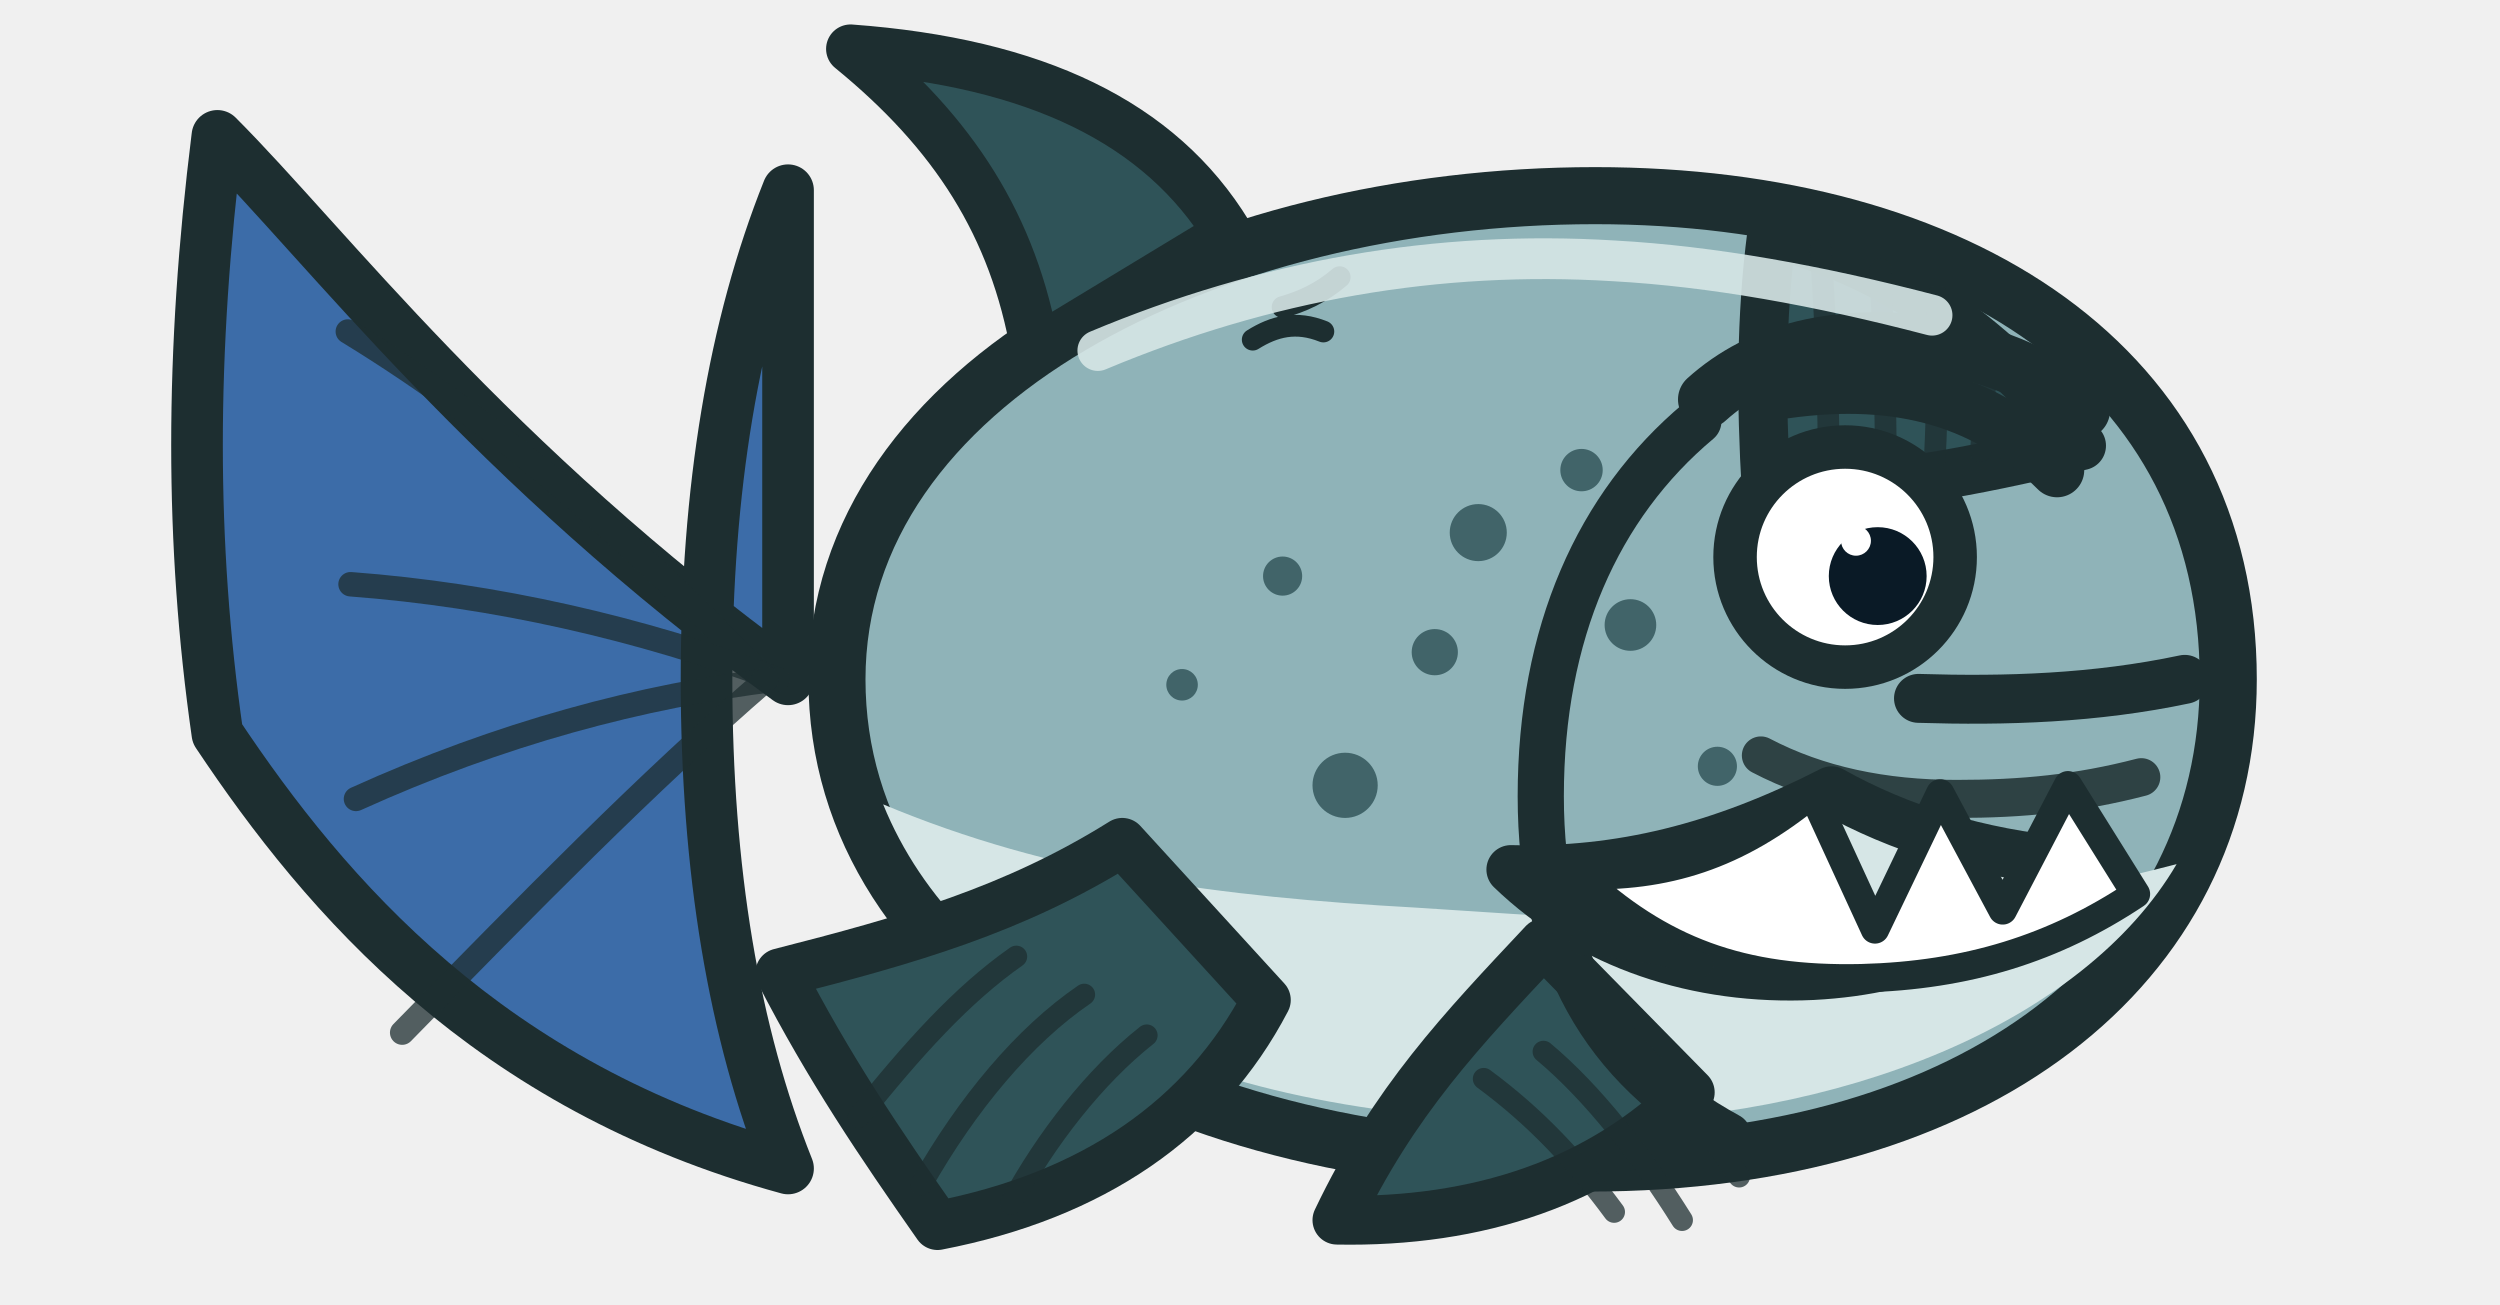
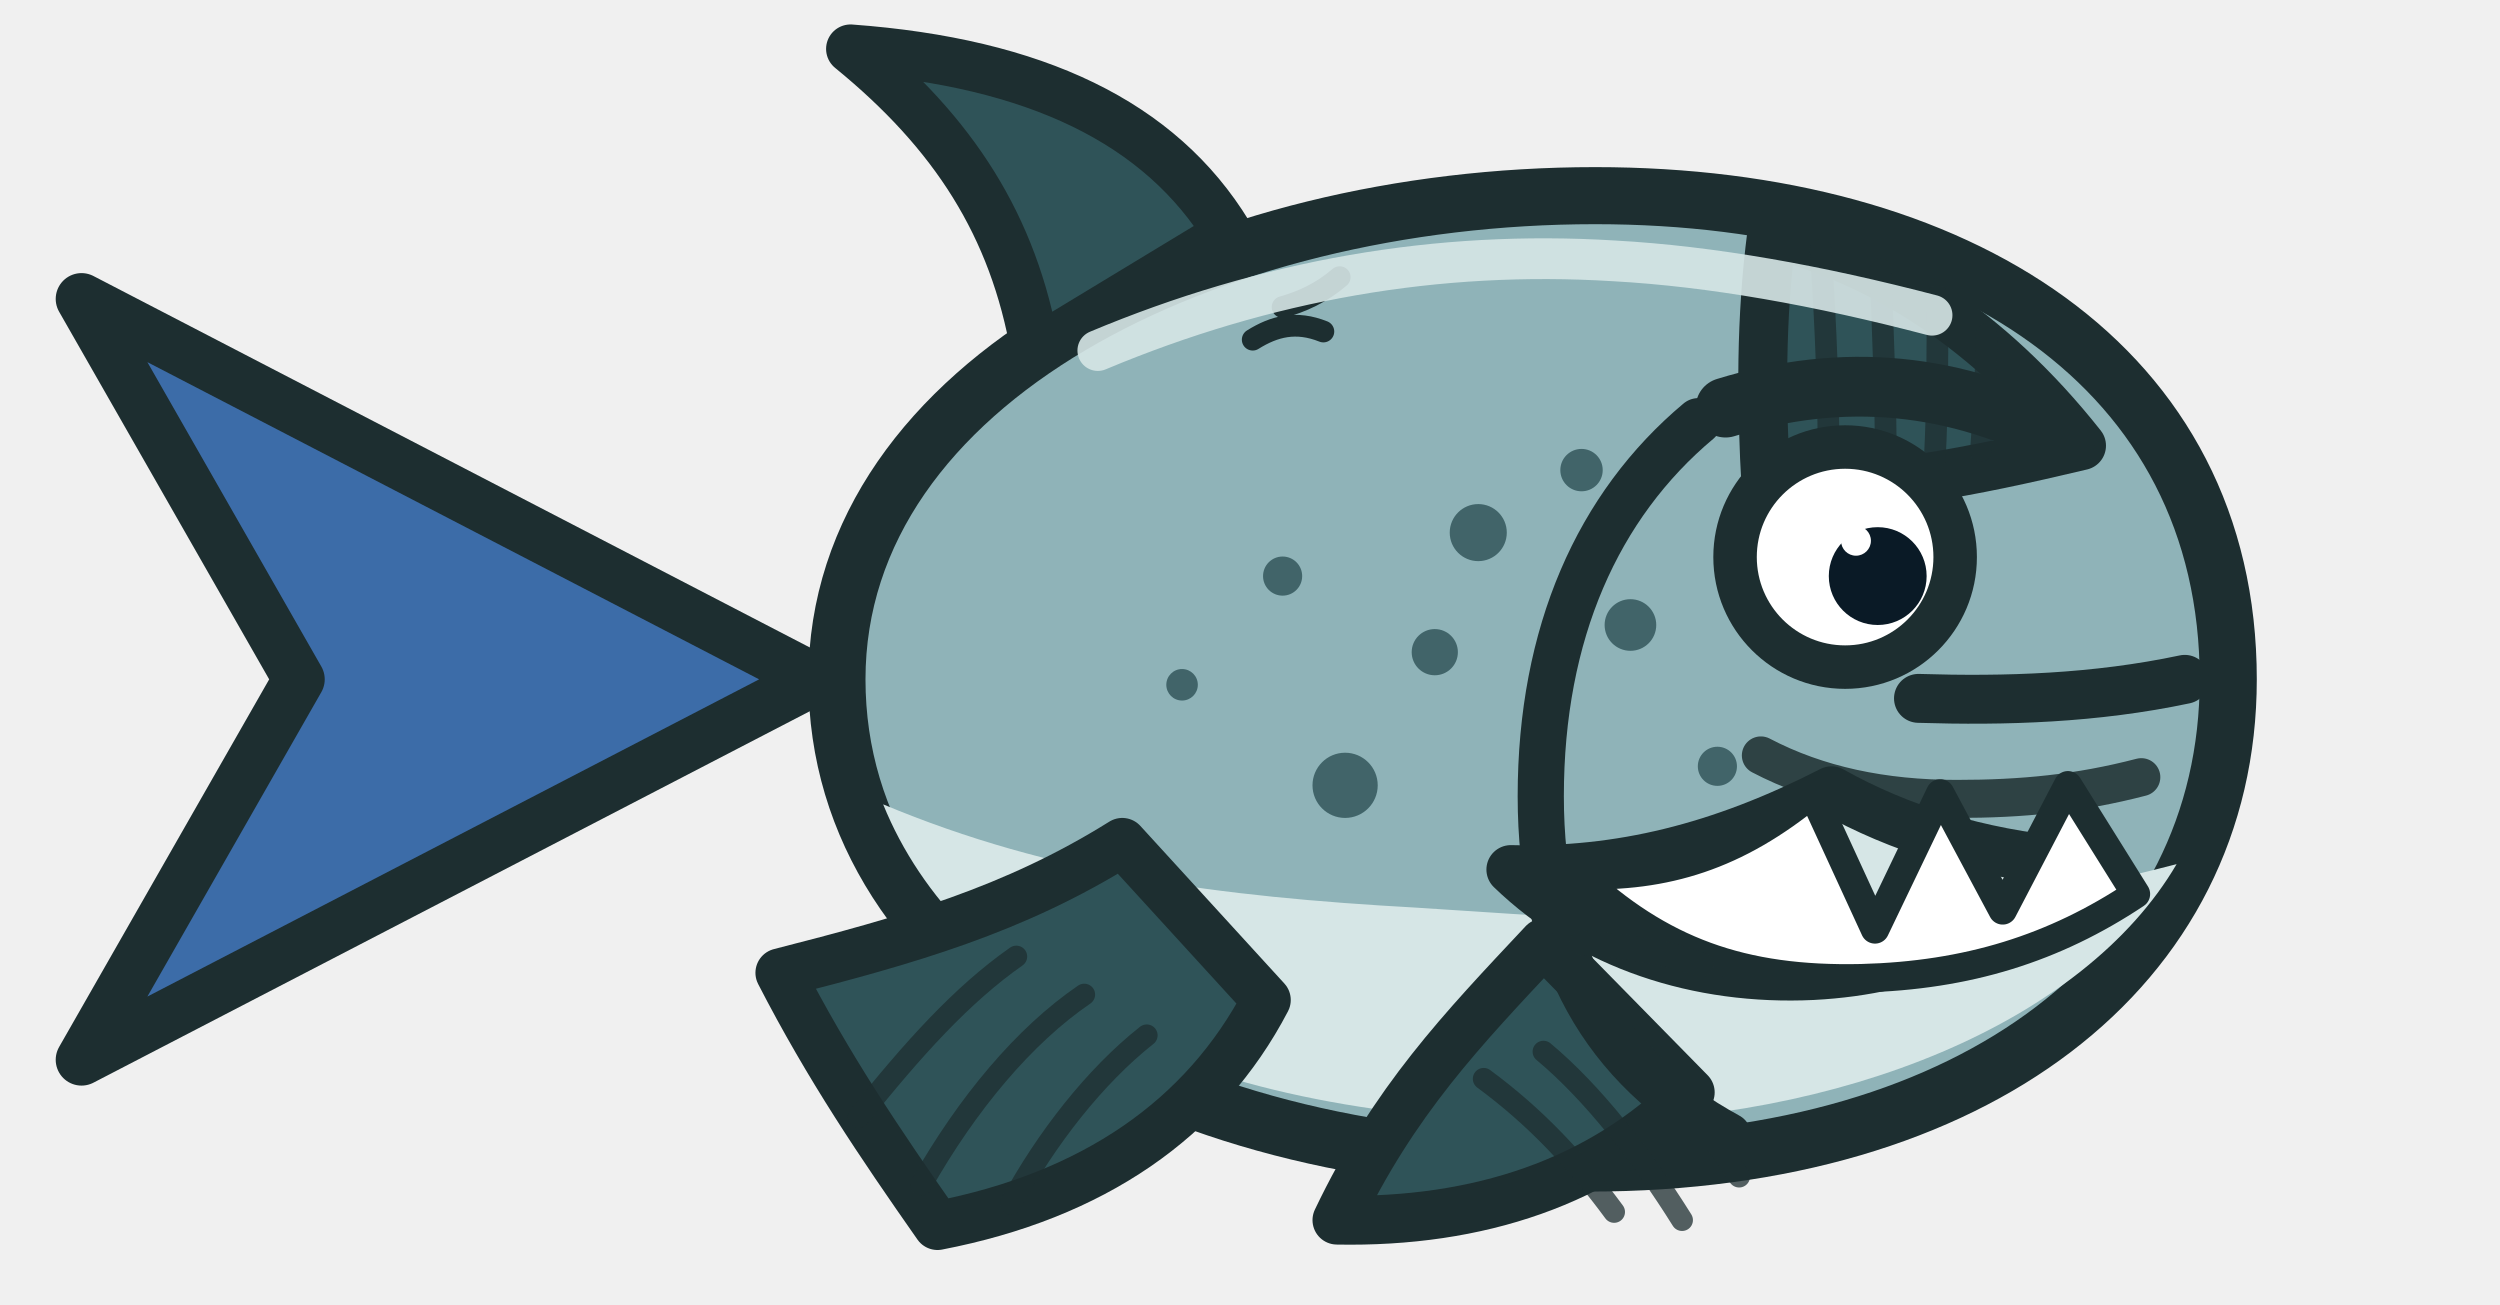
<svg xmlns="http://www.w3.org/2000/svg" viewBox="-14 0 92 48">
  <g transform="translate(0 1)">
    <g class="tw" style="transform-box:view-box;transform-origin:16px 24px">
-       <path d="M15 24C4 16-2 8-6 4c-1 8-1 15 0 22 4 6 10 13 21 16-2-5-3-11-3-18s1-13 3-18z" fill="#3C6CA8" stroke="#1d2e30" stroke-width="1.9" stroke-linejoin="round" />
-       <path d="M14.2 24c-4.6-4.7-9.5-9.2-15.4-12.8" fill="none" stroke="#1d2e30" stroke-width="0.9" stroke-linecap="round" opacity="0.75" />
-       <path d="M14.6 24c-5.1-1.9-10.4-3.1-15.7-3.5" fill="none" stroke="#1d2e30" stroke-width="0.9" stroke-linecap="round" opacity="0.75" />
-       <path d="M14.6 24c-5 .6-10.2 2-15.5 4.4" fill="none" stroke="#1d2e30" stroke-width="0.9" stroke-linecap="round" opacity="0.75" />
-       <path d="M14.2 24c-4.4 3.8-8.8 8.3-13.4 13" fill="none" stroke="#1d2e30" stroke-width="0.9" stroke-linecap="round" opacity="0.75" />
+       <path d="M16 24 L-11 10 L-3 24 L-11 38 Z" fill="#3C6CA8" stroke="#1d2e30" stroke-width="1.9" stroke-linejoin="round" />
    </g>
    <path d="M16.8 24c0-11 13.7-17.8 27.9-17.8 13.4 0 23.3 6.3 23.3 17.8 0 10.6-9.3 17.8-23.5 17.8C29.3 42 16.8 35 16.8 24z" fill="#8FB3B8" stroke="#1d2e30" stroke-width="2.1" stroke-linejoin="round" />
    <path d="M18.5 28.6c2.8 6.9 11.4 11.7 25.4 11.7 9.9 0 18.8-3.7 22.2-9.5-4.6 1.2-8.9 1.9-13.4 2.1-5 .2-9.9-.2-14.6-.5-7.2-.4-13.4-1.2-19.6-3.8z" fill="#D6E6E6" />
    <path d="M31.2 7.6c-2.5-4.1-7.1-6.3-13.9-6.8 3.8 3.1 6 6.5 6.8 11.1z" fill="#2F5358" stroke="#1d2e30" stroke-width="1.8" stroke-linejoin="round" />
    <path d="M32.6 35.8c-2.3 4.4-6.4 7.2-12.1 8.3-2.1-3-4-5.8-5.8-9.3 4.7-1.2 8.6-2.3 12.6-4.8z" fill="#2F5358" stroke="#1d2e30" stroke-width="1.8" stroke-linejoin="round" />
    <path d="M23.4 34.2c-2 1.4-3.8 3.4-5.8 5.9" fill="none" stroke="#1d2e30" stroke-width="0.8" stroke-linecap="round" opacity="0.75" />
    <path d="M25.9 35.6c-2.2 1.5-4.3 4-6 7" fill="none" stroke="#1d2e30" stroke-width="0.8" stroke-linecap="round" opacity="0.75" />
    <path d="M28.2 37.1c-1.9 1.5-3.7 3.8-5 6.2" fill="none" stroke="#1d2e30" stroke-width="0.8" stroke-linecap="round" opacity="0.75" />
    <path d="M51.2 7.6c4 1 8 3.5 11.4 7.8-4.2 1-7.4 1.6-11.6 1.7-0.2-3.4-0.2-6.4 0.2-9.5z" fill="#2F5358" stroke="#1d2e30" stroke-width="1.8" stroke-linejoin="round" />
    <path d="M53 8.2c0.2 2.8 0.3 5.7 0.3 8.4" fill="none" stroke="#1d2e30" stroke-width="0.8" stroke-linecap="round" opacity="0.75" />
    <path d="M55.2 8.9c0.1 2.5 0.2 5 0.2 7.3" fill="none" stroke="#1d2e30" stroke-width="0.8" stroke-linecap="round" opacity="0.75" />
    <path d="M57.3 9.9c0 2.1 0 4.1-0.1 6" fill="none" stroke="#1d2e30" stroke-width="0.8" stroke-linecap="round" opacity="0.75" />
    <path d="M59.1 11.3c0 1.4-0.1 2.8-0.2 4.3" fill="none" stroke="#1d2e30" stroke-width="0.8" stroke-linecap="round" opacity="0.75" />
    <path d="M48.2 39.2c-3.3 3.3-7.8 4.8-13 4.7 2.1-4.4 4.6-7 7.6-10.2z" fill="#2F5358" stroke="#1d2e30" stroke-width="1.8" stroke-linejoin="round" />
    <path d="M40.6 38.7c1.9 1.4 3.4 3 4.8 4.9" fill="none" stroke="#1d2e30" stroke-width="0.8" stroke-linecap="round" opacity="0.75" />
    <path d="M42.8 37.7c1.8 1.5 3.6 3.8 5.1 6.2" fill="none" stroke="#1d2e30" stroke-width="0.8" stroke-linecap="round" opacity="0.75" />
    <path d="M44.8 36.1c1.7 1.6 3.6 3.8 5.2 6.2" fill="none" stroke="#1d2e30" stroke-width="0.8" stroke-linecap="round" opacity="0.75" />
    <path d="M32.1 11.5c0.8-0.5 1.6-0.7 2.6-0.3" fill="none" stroke="#1d2e30" stroke-width="0.8" stroke-linecap="round" />
    <path d="M33.2 10.3c0.7-0.2 1.4-0.5 2.1-1.1" fill="none" stroke="#1d2e30" stroke-width="0.8" stroke-linecap="round" />
-     <path d="M51.7 13.4c4.3-0.6 7.5 0.4 10 2.9" fill="none" stroke="#1d2e30" stroke-width="2" stroke-linecap="round" />
    <circle cx="53.9" cy="19.5" r="4.05" fill="#fff" stroke="#1d2e30" stroke-width="1.6" />
    <circle cx="55.1" cy="20.2" r="1.8" fill="#0a1a26" />
    <circle cx="54.3" cy="18.9" r="0.55" fill="#fff" />
-     <path d="M48.8 13.7c2-1.8 4.8-2.5 8.4-2 2.5 0.4 4.1 1.2 5.4 2.4" fill="none" stroke="#1d2e30" stroke-width="2.1" stroke-linecap="round" />
+     <path d="M49.5 14 Q56 12 62 15.2" fill="none" stroke="#1d2e30" stroke-width="2.2" stroke-linecap="round" />
    <path d="M48.5 14.5c-3.7 3.1-5.8 7.8-5.8 13.8 0 5.9 2.3 10 6.9 12.5" fill="none" stroke="#1d2e30" stroke-width="1.7" stroke-linecap="round" />
    <path d="M56.6 24.7c3.2 0.1 6.5 0 9.8-0.7" fill="none" stroke="#1d2e30" stroke-width="1.8" stroke-linecap="round" />
    <path d="M50.8 26.8c2.1 1.1 4.5 1.6 7.2 1.6 2.4 0 4.5-0.2 6.8-0.8" fill="none" stroke="#1d2e30" stroke-width="1.4" stroke-linecap="round" opacity="0.85" />
    <path d="M53.4 28.1c2.5 1.4 5.4 2.3 8.7 2.6-2.5 2.6-5.5 4-9.4 4.2-4.2 0.2-8.2-1.1-11.1-3.9 4 0.1 7.7-0.8 11.8-2.9z" fill="#D6E6E6" stroke="#1d2e30" stroke-width="1.8" stroke-linejoin="round" />
    <path d="M52.7 28.2l2.3 5 2.4-5 2.3 4.3 2.4-4.6 2.5 4c-3 2-6.2 3-10.1 3.1-4.4 0.1-7.4-1-10.4-3.8 3.2 0.1 5.8-0.7 8.6-3z" fill="#fff" stroke="#1d2e30" stroke-width="1.05" stroke-linejoin="round" />
    <path d="M44.2 33.7c1.5 0.1 3 0.3 4.4 0.8" fill="none" stroke="#1d2e30" stroke-width="0.9" stroke-linecap="round" opacity="0.7" />
    <ellipse cx="35.5" cy="27.9" rx="1.2" ry="1.2" fill="#2F5358" opacity="0.82" />
    <ellipse cx="38.8" cy="23" rx="0.85" ry="0.85" fill="#2F5358" opacity="0.82" />
    <ellipse cx="40.4" cy="18.6" rx="1.05" ry="1.05" fill="#2F5358" opacity="0.82" />
    <ellipse cx="44.2" cy="16.3" rx="0.78" ry="0.78" fill="#2F5358" opacity="0.82" />
    <ellipse cx="46" cy="22" rx="0.95" ry="0.95" fill="#2F5358" opacity="0.82" />
    <ellipse cx="49.2" cy="27.2" rx="0.72" ry="0.72" fill="#2F5358" opacity="0.82" />
    <ellipse cx="33.2" cy="20.2" rx="0.72" ry="0.72" fill="#2F5358" opacity="0.82" />
    <ellipse cx="29.5" cy="24.2" rx="0.58" ry="0.58" fill="#2F5358" opacity="0.82" />
    <path d="M26.4 11.9c6.2-2.6 12.5-3.7 19-3.3 3.6 0.2 7.5 0.9 11.7 2" fill="none" stroke="#D6E6E6" stroke-width="1.5" stroke-linecap="round" opacity="0.9" />
  </g>
</svg>
